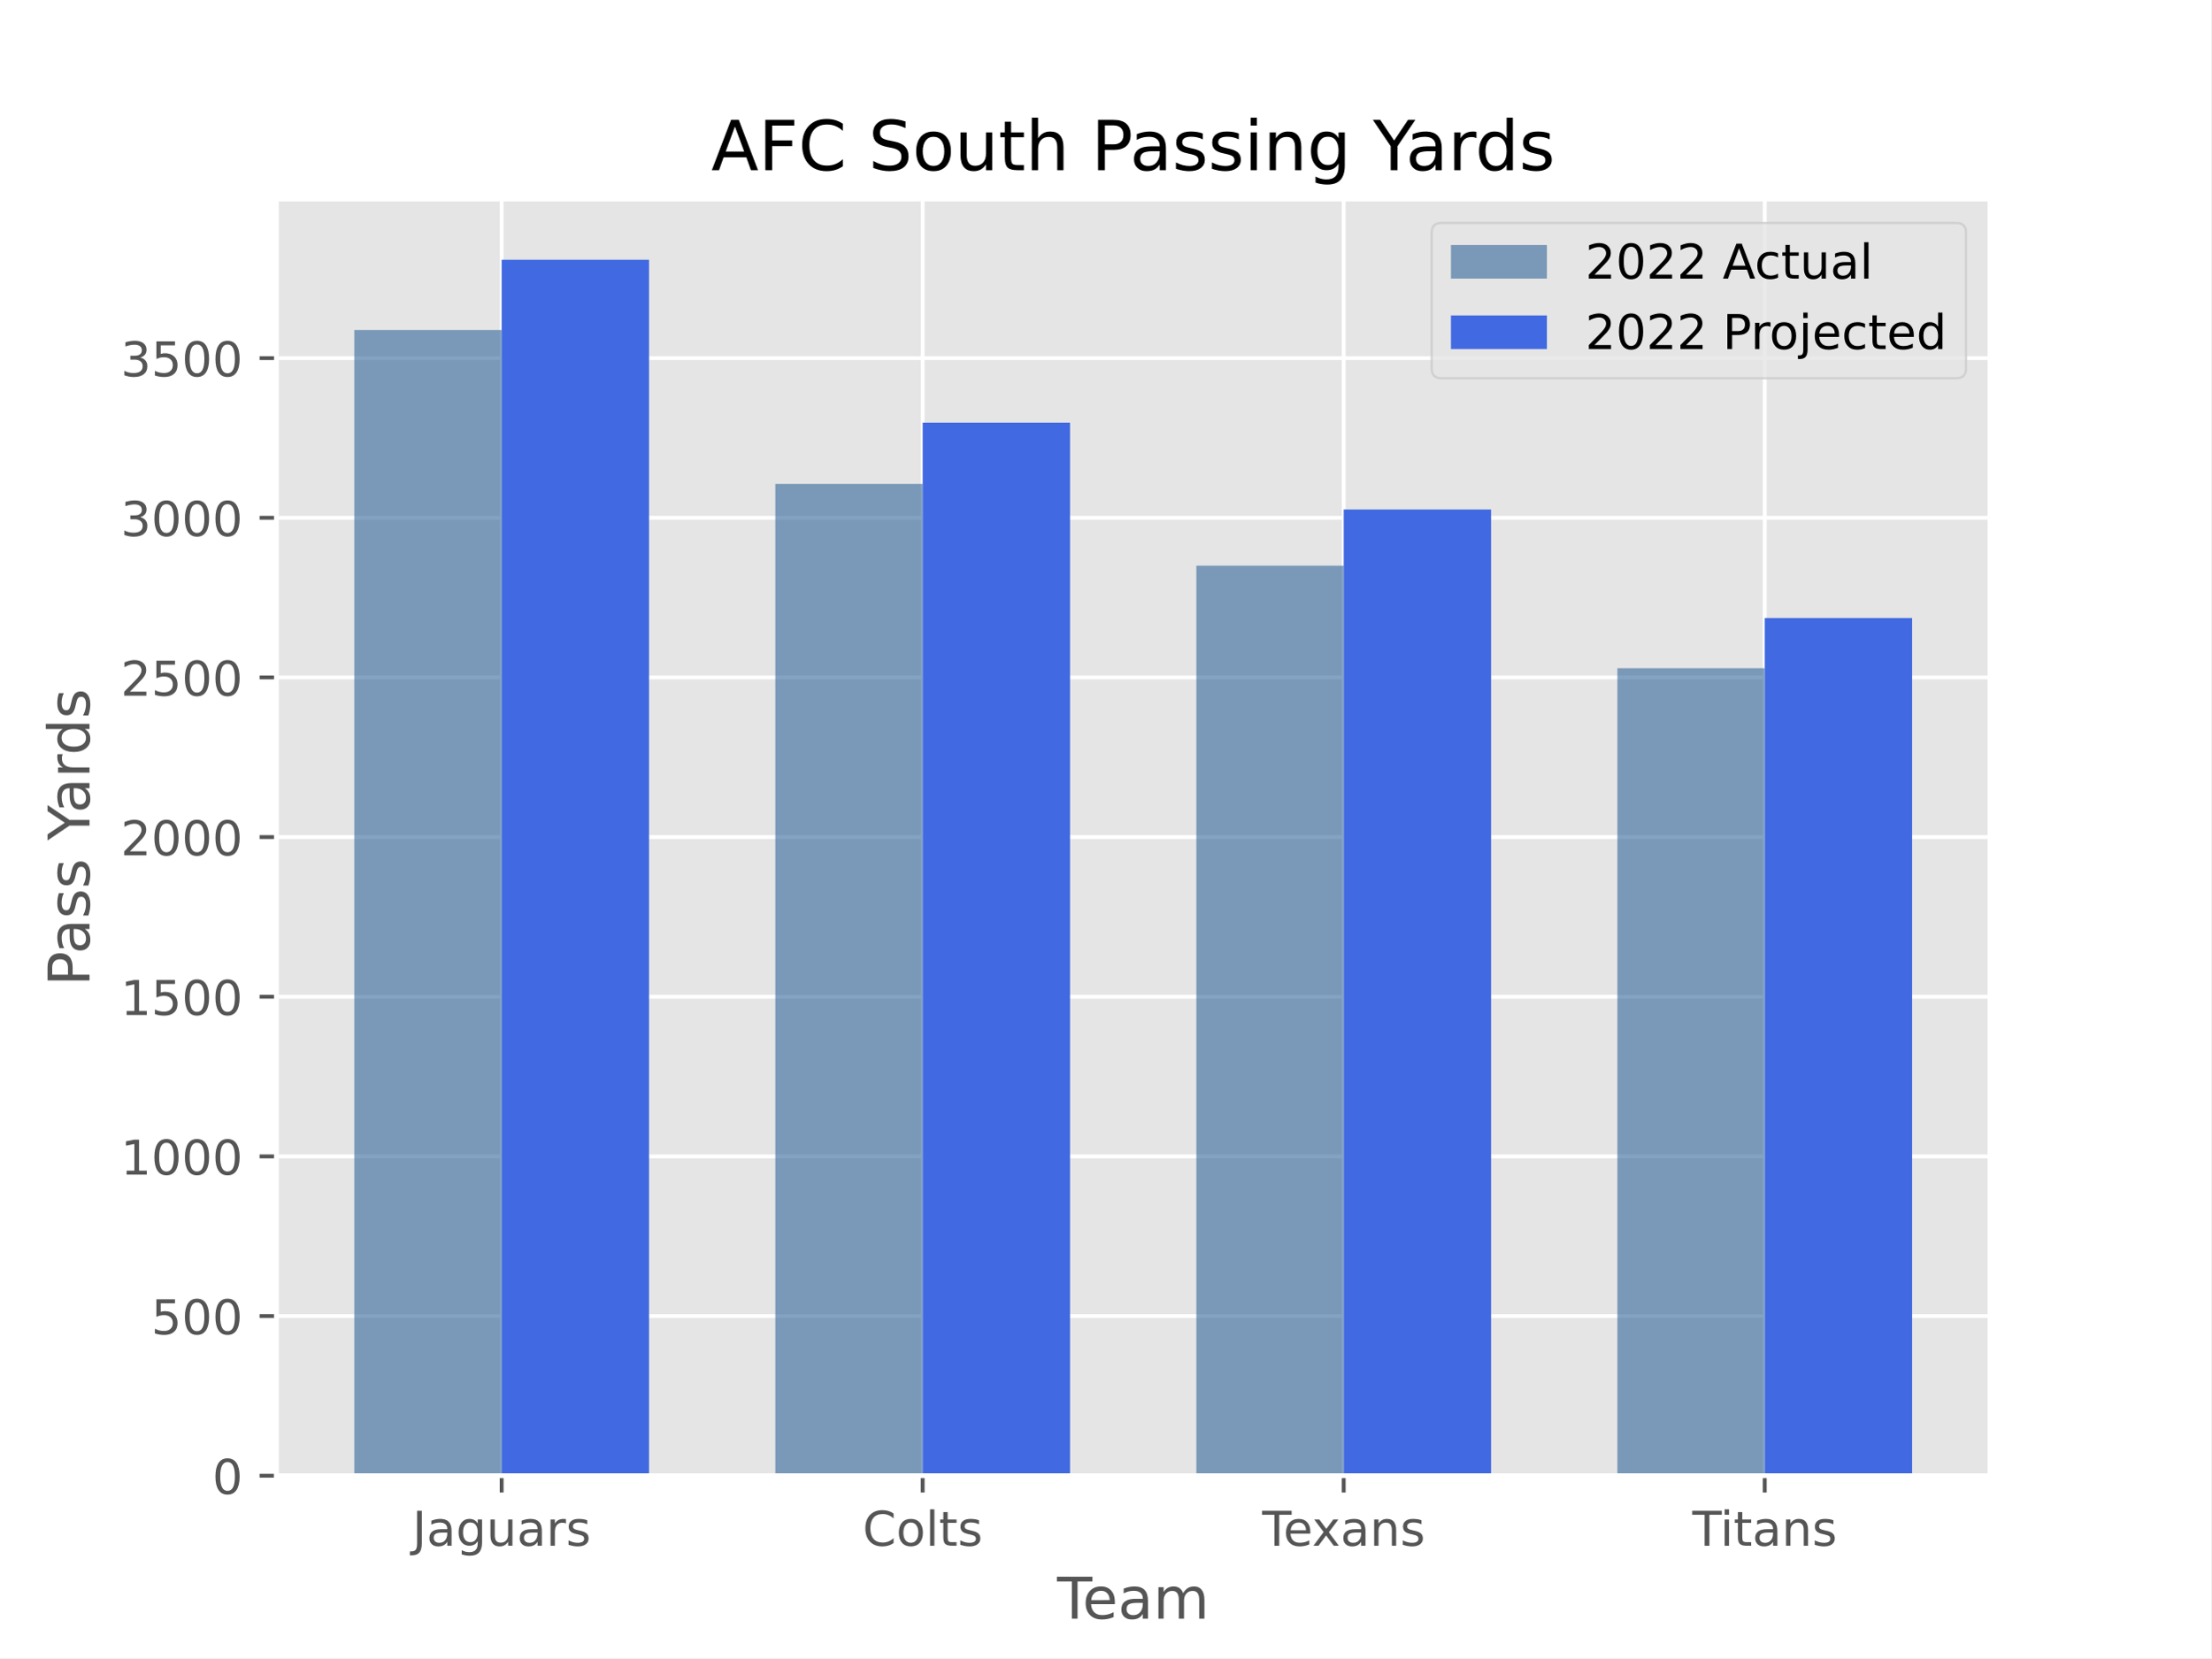
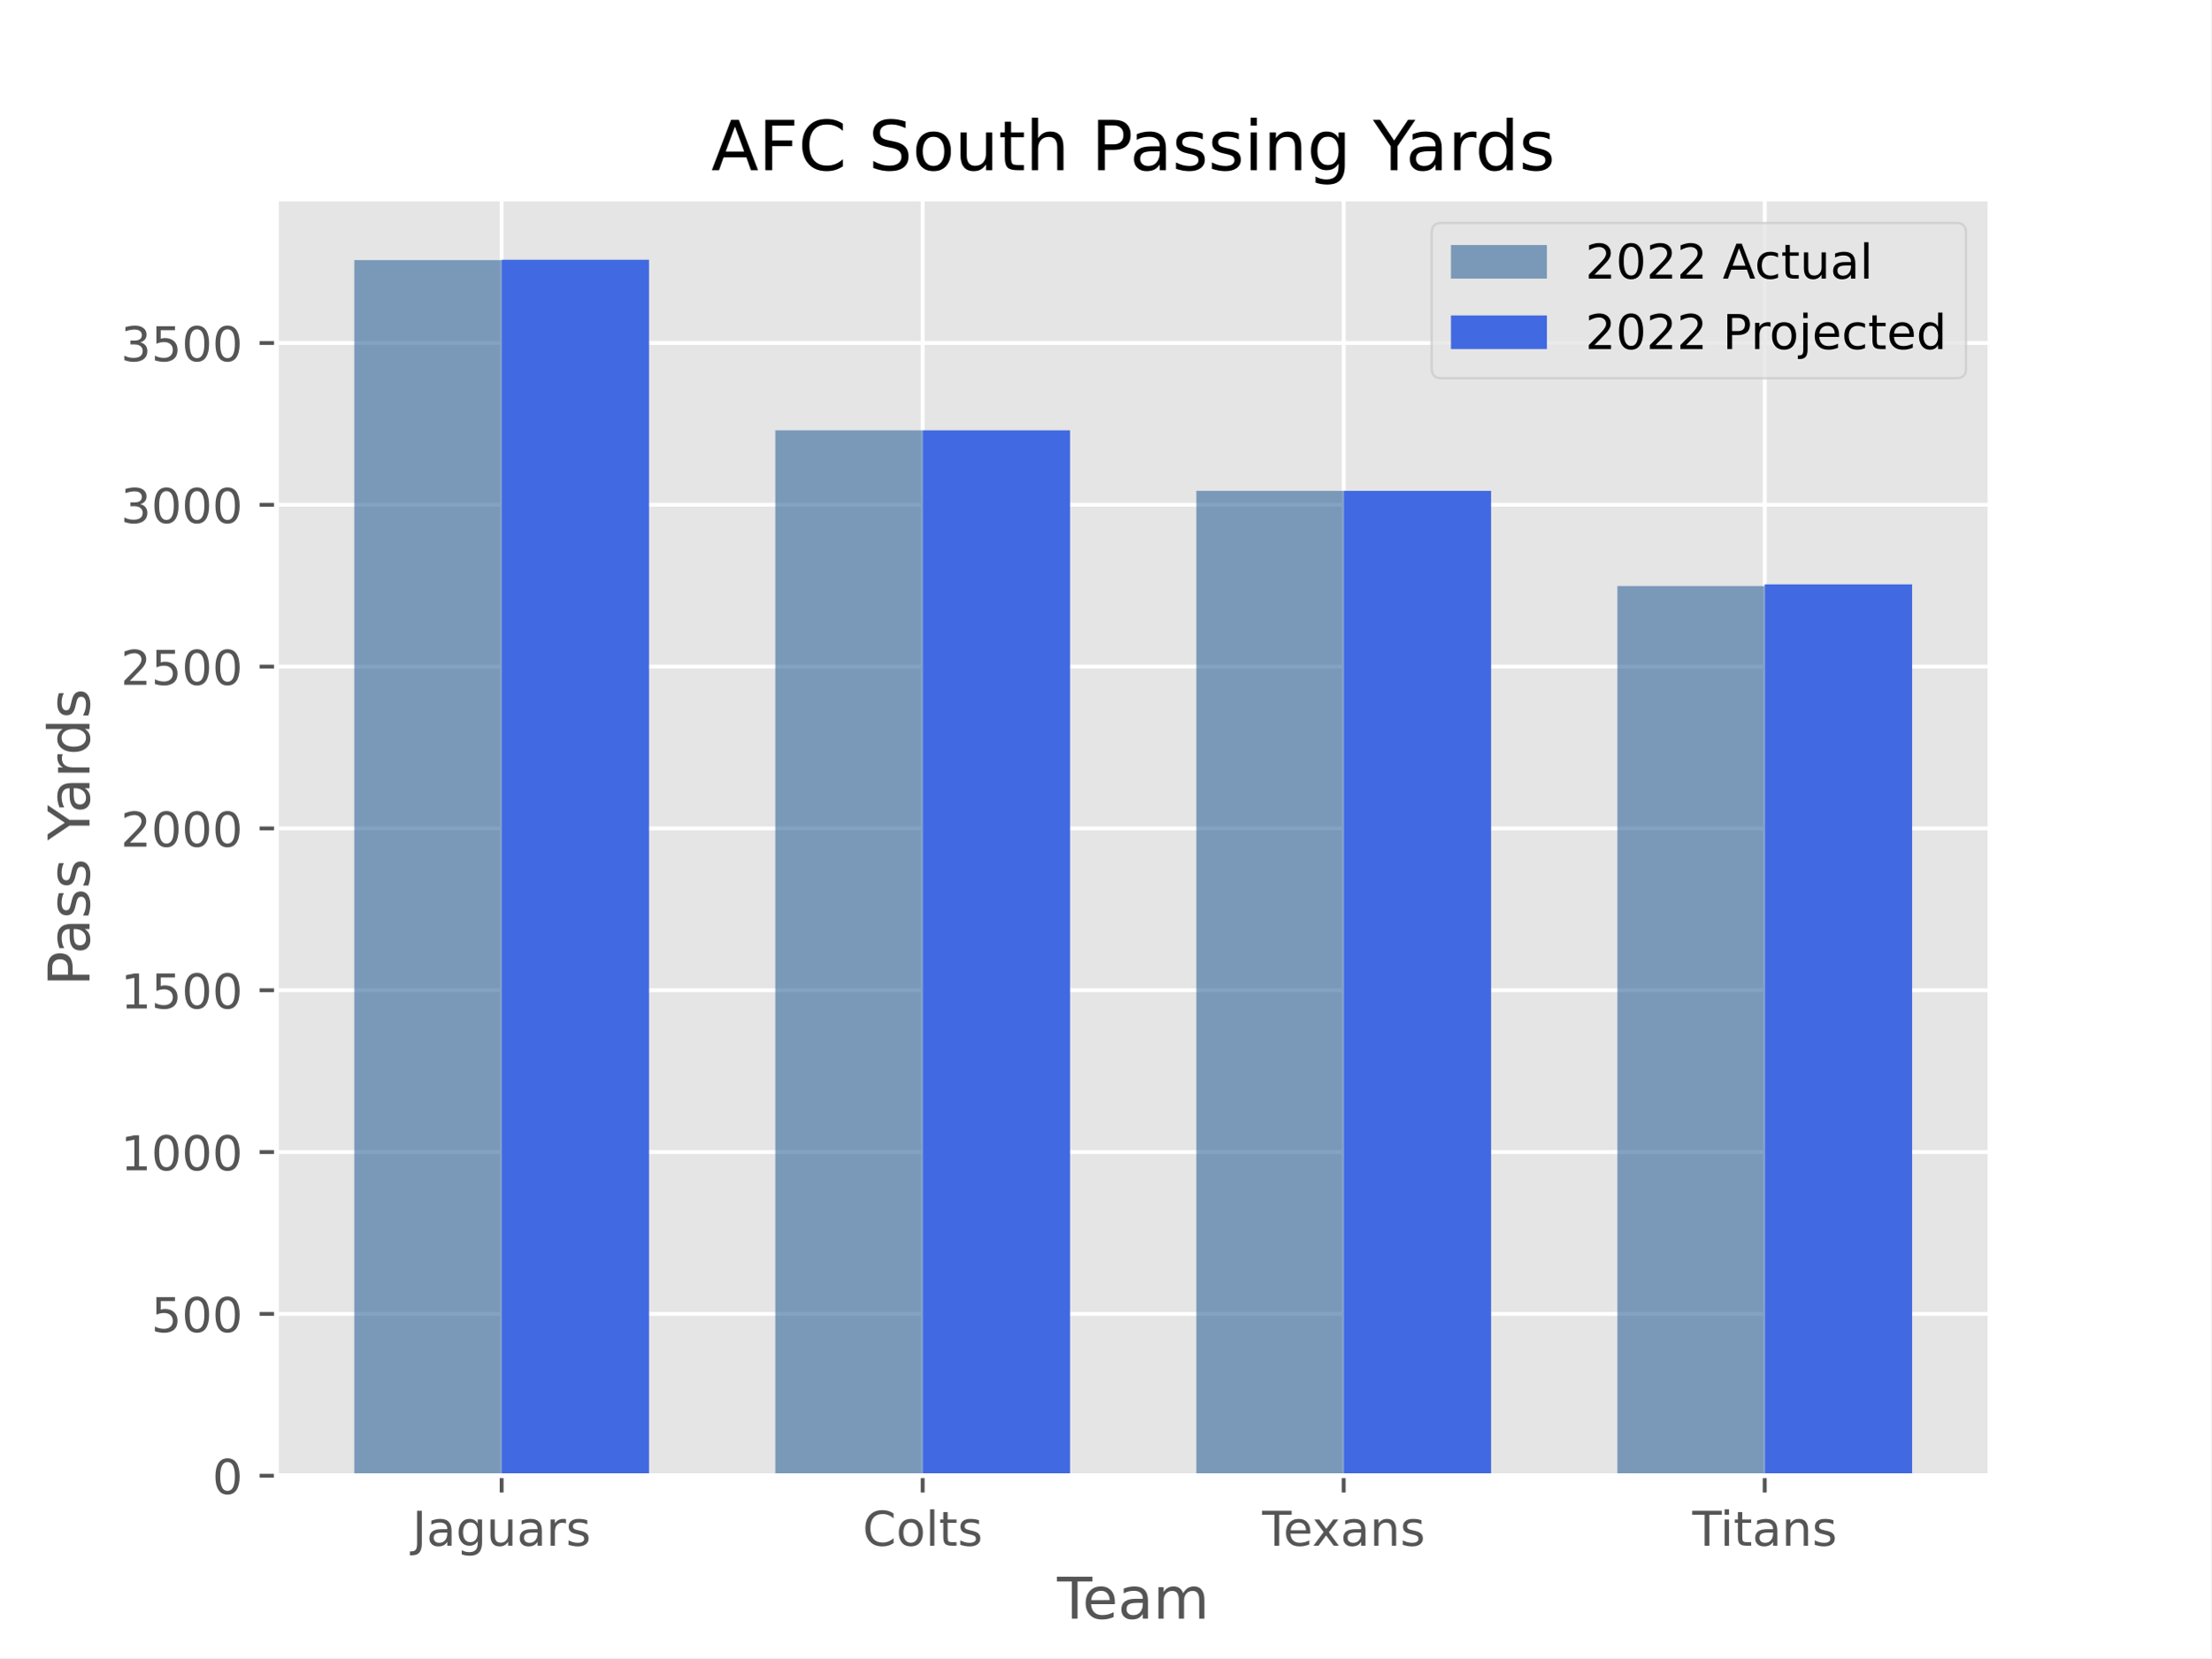
<svg xmlns="http://www.w3.org/2000/svg" xmlns:xlink="http://www.w3.org/1999/xlink" width="460.8pt" height="345.6pt" viewBox="0 0 460.8 345.6" version="1.1">
  <defs>
    <style type="text/css">*{stroke-linejoin: round; stroke-linecap: butt}</style>
  </defs>
  <g id="figure_1">
    <g id="patch_1">
      <path d="M 0 345.6  L 460.8 345.6  L 460.8 0  L 0 0  z " style="fill: #ffffff" />
    </g>
    <g id="axes_1">
      <g id="patch_2">
        <path d="M 57.6 307.584  L 414.72 307.584  L 414.72 41.472  L 57.6 41.472  z " style="fill: #e5e5e5" />
      </g>
      <g id="matplotlib.axis_1">
        <g id="xtick_1">
          <g id="line2d_1">
-             <path d="M 104.543 307.584  L 104.543 41.472  " clip-path="url(#p3eb08a6a4e)" style="fill: none; stroke: #ffffff; stroke-width: 0.8; stroke-linecap: square" />
+             <path d="M 104.543 307.584  L 104.543 41.472  " clip-path="url(#pab692981f9)" style="fill: none; stroke: #ffffff; stroke-width: 0.8; stroke-linecap: square" />
          </g>
          <g id="line2d_2">
            <defs>
-               <path id="m486f45a6fd" d="M 0 0  L 0 3.5  " style="stroke: #555555; stroke-width: 0.8" />
-             </defs>
-             <g>
-               <use xlink:href="#m486f45a6fd" x="104.543" y="307.584" style="fill: #555555; stroke: #555555; stroke-width: 0.8" />
+               <path id="m92788cf75a" d="M 0 0  L 0 3.5  " style="stroke: #555555; stroke-width: 0.8" />
+             </defs>
+             <g>
+               <use xlink:href="#m92788cf75a" x="104.543" y="307.584" style="fill: #555555; stroke: #555555; stroke-width: 0.8" />
            </g>
          </g>
          <g id="text_1">
            <g style="fill: #555555" transform="translate(85.93704 322.1824) scale(0.1 -0.1)">
              <defs>
                <path id="DejaVuSans-4a" d="M 628 4666  L 1259 4666  L 1259 325  Q 1259 -519 939 -900  Q 619 -1281 -91 -1281  L -331 -1281  L -331 -750  L -134 -750  Q 284 -750 456 -515  Q 628 -281 628 325  L 628 4666  z " transform="scale(0.015625)" />
                <path id="DejaVuSans-61" d="M 2194 1759  Q 1497 1759 1228 1600  Q 959 1441 959 1056  Q 959 750 1161 570  Q 1363 391 1709 391  Q 2188 391 2477 730  Q 2766 1069 2766 1631  L 2766 1759  L 2194 1759  z M 3341 1997  L 3341 0  L 2766 0  L 2766 531  Q 2569 213 2275 61  Q 1981 -91 1556 -91  Q 1019 -91 701 211  Q 384 513 384 1019  Q 384 1609 779 1909  Q 1175 2209 1959 2209  L 2766 2209  L 2766 2266  Q 2766 2663 2505 2880  Q 2244 3097 1772 3097  Q 1472 3097 1187 3025  Q 903 2953 641 2809  L 641 3341  Q 956 3463 1253 3523  Q 1550 3584 1831 3584  Q 2591 3584 2966 3190  Q 3341 2797 3341 1997  z " transform="scale(0.015625)" />
                <path id="DejaVuSans-67" d="M 2906 1791  Q 2906 2416 2648 2759  Q 2391 3103 1925 3103  Q 1463 3103 1205 2759  Q 947 2416 947 1791  Q 947 1169 1205 825  Q 1463 481 1925 481  Q 2391 481 2648 825  Q 2906 1169 2906 1791  z M 3481 434  Q 3481 -459 3084 -895  Q 2688 -1331 1869 -1331  Q 1566 -1331 1297 -1286  Q 1028 -1241 775 -1147  L 775 -588  Q 1028 -725 1275 -790  Q 1522 -856 1778 -856  Q 2344 -856 2625 -561  Q 2906 -266 2906 331  L 2906 616  Q 2728 306 2450 153  Q 2172 0 1784 0  Q 1141 0 747 490  Q 353 981 353 1791  Q 353 2603 747 3093  Q 1141 3584 1784 3584  Q 2172 3584 2450 3431  Q 2728 3278 2906 2969  L 2906 3500  L 3481 3500  L 3481 434  z " transform="scale(0.015625)" />
                <path id="DejaVuSans-75" d="M 544 1381  L 544 3500  L 1119 3500  L 1119 1403  Q 1119 906 1312 657  Q 1506 409 1894 409  Q 2359 409 2629 706  Q 2900 1003 2900 1516  L 2900 3500  L 3475 3500  L 3475 0  L 2900 0  L 2900 538  Q 2691 219 2414 64  Q 2138 -91 1772 -91  Q 1169 -91 856 284  Q 544 659 544 1381  z M 1991 3584  L 1991 3584  z " transform="scale(0.015625)" />
                <path id="DejaVuSans-72" d="M 2631 2963  Q 2534 3019 2420 3045  Q 2306 3072 2169 3072  Q 1681 3072 1420 2755  Q 1159 2438 1159 1844  L 1159 0  L 581 0  L 581 3500  L 1159 3500  L 1159 2956  Q 1341 3275 1631 3429  Q 1922 3584 2338 3584  Q 2397 3584 2469 3576  Q 2541 3569 2628 3553  L 2631 2963  z " transform="scale(0.015625)" />
                <path id="DejaVuSans-73" d="M 2834 3397  L 2834 2853  Q 2591 2978 2328 3040  Q 2066 3103 1784 3103  Q 1356 3103 1142 2972  Q 928 2841 928 2578  Q 928 2378 1081 2264  Q 1234 2150 1697 2047  L 1894 2003  Q 2506 1872 2764 1633  Q 3022 1394 3022 966  Q 3022 478 2636 193  Q 2250 -91 1575 -91  Q 1294 -91 989 -36  Q 684 19 347 128  L 347 722  Q 666 556 975 473  Q 1284 391 1588 391  Q 1994 391 2212 530  Q 2431 669 2431 922  Q 2431 1156 2273 1281  Q 2116 1406 1581 1522  L 1381 1569  Q 847 1681 609 1914  Q 372 2147 372 2553  Q 372 3047 722 3315  Q 1072 3584 1716 3584  Q 2034 3584 2315 3537  Q 2597 3491 2834 3397  z " transform="scale(0.015625)" />
              </defs>
              <use xlink:href="#DejaVuSans-4a" />
              <use xlink:href="#DejaVuSans-61" x="29.492" />
              <use xlink:href="#DejaVuSans-67" x="90.771" />
              <use xlink:href="#DejaVuSans-75" x="154.248" />
              <use xlink:href="#DejaVuSans-61" x="217.627" />
              <use xlink:href="#DejaVuSans-72" x="278.906" />
              <use xlink:href="#DejaVuSans-73" x="320.02" />
            </g>
          </g>
        </g>
        <g id="xtick_2">
          <g id="line2d_3">
-             <path d="M 192.288 307.584  L 192.288 41.472  " clip-path="url(#p3eb08a6a4e)" style="fill: none; stroke: #ffffff; stroke-width: 0.8; stroke-linecap: square" />
+             <path d="M 192.288 307.584  L 192.288 41.472  " clip-path="url(#pab692981f9)" style="fill: none; stroke: #ffffff; stroke-width: 0.8; stroke-linecap: square" />
          </g>
          <g id="line2d_4">
            <g>
-               <use xlink:href="#m486f45a6fd" x="192.288" y="307.584" style="fill: #555555; stroke: #555555; stroke-width: 0.8" />
+               <use xlink:href="#m92788cf75a" x="192.288" y="307.584" style="fill: #555555; stroke: #555555; stroke-width: 0.8" />
            </g>
          </g>
          <g id="text_2">
            <g style="fill: #555555" transform="translate(179.7831 322.1824) scale(0.1 -0.1)">
              <defs>
                <path id="DejaVuSans-43" d="M 4122 4306  L 4122 3641  Q 3803 3938 3442 4084  Q 3081 4231 2675 4231  Q 1875 4231 1450 3742  Q 1025 3253 1025 2328  Q 1025 1406 1450 917  Q 1875 428 2675 428  Q 3081 428 3442 575  Q 3803 722 4122 1019  L 4122 359  Q 3791 134 3420 21  Q 3050 -91 2638 -91  Q 1578 -91 968 557  Q 359 1206 359 2328  Q 359 3453 968 4101  Q 1578 4750 2638 4750  Q 3056 4750 3426 4639  Q 3797 4528 4122 4306  z " transform="scale(0.015625)" />
                <path id="DejaVuSans-6f" d="M 1959 3097  Q 1497 3097 1228 2736  Q 959 2375 959 1747  Q 959 1119 1226 758  Q 1494 397 1959 397  Q 2419 397 2687 759  Q 2956 1122 2956 1747  Q 2956 2369 2687 2733  Q 2419 3097 1959 3097  z M 1959 3584  Q 2709 3584 3137 3096  Q 3566 2609 3566 1747  Q 3566 888 3137 398  Q 2709 -91 1959 -91  Q 1206 -91 779 398  Q 353 888 353 1747  Q 353 2609 779 3096  Q 1206 3584 1959 3584  z " transform="scale(0.015625)" />
                <path id="DejaVuSans-6c" d="M 603 4863  L 1178 4863  L 1178 0  L 603 0  L 603 4863  z " transform="scale(0.015625)" />
                <path id="DejaVuSans-74" d="M 1172 4494  L 1172 3500  L 2356 3500  L 2356 3053  L 1172 3053  L 1172 1153  Q 1172 725 1289 603  Q 1406 481 1766 481  L 2356 481  L 2356 0  L 1766 0  Q 1100 0 847 248  Q 594 497 594 1153  L 594 3053  L 172 3053  L 172 3500  L 594 3500  L 594 4494  L 1172 4494  z " transform="scale(0.015625)" />
              </defs>
              <use xlink:href="#DejaVuSans-43" />
              <use xlink:href="#DejaVuSans-6f" x="69.824" />
              <use xlink:href="#DejaVuSans-6c" x="131.006" />
              <use xlink:href="#DejaVuSans-74" x="158.789" />
              <use xlink:href="#DejaVuSans-73" x="197.998" />
            </g>
          </g>
        </g>
        <g id="xtick_3">
          <g id="line2d_5">
-             <path d="M 280.032 307.584  L 280.032 41.472  " clip-path="url(#p3eb08a6a4e)" style="fill: none; stroke: #ffffff; stroke-width: 0.8; stroke-linecap: square" />
+             <path d="M 280.032 307.584  L 280.032 41.472  " clip-path="url(#pab692981f9)" style="fill: none; stroke: #ffffff; stroke-width: 0.8; stroke-linecap: square" />
          </g>
          <g id="line2d_6">
            <g>
-               <use xlink:href="#m486f45a6fd" x="280.032" y="307.584" style="fill: #555555; stroke: #555555; stroke-width: 0.8" />
+               <use xlink:href="#m92788cf75a" x="280.032" y="307.584" style="fill: #555555; stroke: #555555; stroke-width: 0.8" />
            </g>
          </g>
          <g id="text_3">
            <g style="fill: #555555" transform="translate(263.0424 322.1824) scale(0.1 -0.1)">
              <defs>
                <path id="DejaVuSans-54" d="M -19 4666  L 3928 4666  L 3928 4134  L 2272 4134  L 2272 0  L 1638 0  L 1638 4134  L -19 4134  L -19 4666  z " transform="scale(0.015625)" />
                <path id="DejaVuSans-65" d="M 3597 1894  L 3597 1613  L 953 1613  Q 991 1019 1311 708  Q 1631 397 2203 397  Q 2534 397 2845 478  Q 3156 559 3463 722  L 3463 178  Q 3153 47 2828 -22  Q 2503 -91 2169 -91  Q 1331 -91 842 396  Q 353 884 353 1716  Q 353 2575 817 3079  Q 1281 3584 2069 3584  Q 2775 3584 3186 3129  Q 3597 2675 3597 1894  z M 3022 2063  Q 3016 2534 2758 2815  Q 2500 3097 2075 3097  Q 1594 3097 1305 2825  Q 1016 2553 972 2059  L 3022 2063  z " transform="scale(0.015625)" />
                <path id="DejaVuSans-78" d="M 3513 3500  L 2247 1797  L 3578 0  L 2900 0  L 1881 1375  L 863 0  L 184 0  L 1544 1831  L 300 3500  L 978 3500  L 1906 2253  L 2834 3500  L 3513 3500  z " transform="scale(0.015625)" />
                <path id="DejaVuSans-6e" d="M 3513 2113  L 3513 0  L 2938 0  L 2938 2094  Q 2938 2591 2744 2837  Q 2550 3084 2163 3084  Q 1697 3084 1428 2787  Q 1159 2491 1159 1978  L 1159 0  L 581 0  L 581 3500  L 1159 3500  L 1159 2956  Q 1366 3272 1645 3428  Q 1925 3584 2291 3584  Q 2894 3584 3203 3211  Q 3513 2838 3513 2113  z " transform="scale(0.015625)" />
              </defs>
              <use xlink:href="#DejaVuSans-54" />
              <use xlink:href="#DejaVuSans-65" x="44.084" />
              <use xlink:href="#DejaVuSans-78" x="103.857" />
              <use xlink:href="#DejaVuSans-61" x="163.037" />
              <use xlink:href="#DejaVuSans-6e" x="224.316" />
              <use xlink:href="#DejaVuSans-73" x="287.695" />
            </g>
          </g>
        </g>
        <g id="xtick_4">
          <g id="line2d_7">
-             <path d="M 367.777 307.584  L 367.777 41.472  " clip-path="url(#p3eb08a6a4e)" style="fill: none; stroke: #ffffff; stroke-width: 0.8; stroke-linecap: square" />
+             <path d="M 367.777 307.584  L 367.777 41.472  " clip-path="url(#pab692981f9)" style="fill: none; stroke: #ffffff; stroke-width: 0.8; stroke-linecap: square" />
          </g>
          <g id="line2d_8">
            <g>
-               <use xlink:href="#m486f45a6fd" x="367.777" y="307.584" style="fill: #555555; stroke: #555555; stroke-width: 0.8" />
+               <use xlink:href="#m92788cf75a" x="367.777" y="307.584" style="fill: #555555; stroke: #555555; stroke-width: 0.8" />
            </g>
          </g>
          <g id="text_4">
            <g style="fill: #555555" transform="translate(352.6923 322.1824) scale(0.1 -0.1)">
              <defs>
                <path id="DejaVuSans-69" d="M 603 3500  L 1178 3500  L 1178 0  L 603 0  L 603 3500  z M 603 4863  L 1178 4863  L 1178 4134  L 603 4134  L 603 4863  z " transform="scale(0.015625)" />
              </defs>
              <use xlink:href="#DejaVuSans-54" />
              <use xlink:href="#DejaVuSans-69" x="57.959" />
              <use xlink:href="#DejaVuSans-74" x="85.742" />
              <use xlink:href="#DejaVuSans-61" x="124.951" />
              <use xlink:href="#DejaVuSans-6e" x="186.23" />
              <use xlink:href="#DejaVuSans-73" x="249.609" />
            </g>
          </g>
        </g>
        <g id="text_5">
          <g style="fill: #555555" transform="translate(220.3022 337.3802) scale(0.12 -0.12)">
            <defs>
              <path id="DejaVuSans-6d" d="M 3328 2828  Q 3544 3216 3844 3400  Q 4144 3584 4550 3584  Q 5097 3584 5394 3201  Q 5691 2819 5691 2113  L 5691 0  L 5113 0  L 5113 2094  Q 5113 2597 4934 2840  Q 4756 3084 4391 3084  Q 3944 3084 3684 2787  Q 3425 2491 3425 1978  L 3425 0  L 2847 0  L 2847 2094  Q 2847 2600 2669 2842  Q 2491 3084 2119 3084  Q 1678 3084 1418 2786  Q 1159 2488 1159 1978  L 1159 0  L 581 0  L 581 3500  L 1159 3500  L 1159 2956  Q 1356 3278 1631 3431  Q 1906 3584 2284 3584  Q 2666 3584 2933 3390  Q 3200 3197 3328 2828  z " transform="scale(0.015625)" />
            </defs>
            <use xlink:href="#DejaVuSans-54" />
            <use xlink:href="#DejaVuSans-65" x="44.084" />
            <use xlink:href="#DejaVuSans-61" x="105.607" />
            <use xlink:href="#DejaVuSans-6d" x="166.887" />
          </g>
        </g>
      </g>
      <g id="matplotlib.axis_2">
        <g id="ytick_1">
          <g id="line2d_9">
-             <path d="M 57.6 307.584  L 414.72 307.584  " clip-path="url(#p3eb08a6a4e)" style="fill: none; stroke: #ffffff; stroke-width: 0.8; stroke-linecap: square" />
+             <path d="M 57.6 307.584  L 414.72 307.584  " clip-path="url(#pab692981f9)" style="fill: none; stroke: #ffffff; stroke-width: 0.8; stroke-linecap: square" />
          </g>
          <g id="line2d_10">
            <defs>
-               <path id="m95c7c22faa" d="M 0 0  L -3.5 0  " style="stroke: #555555; stroke-width: 0.8" />
-             </defs>
-             <g>
-               <use xlink:href="#m95c7c22faa" x="57.6" y="307.584" style="fill: #555555; stroke: #555555; stroke-width: 0.8" />
+               <path id="mdcc48d8253" d="M 0 0  L -3.5 0  " style="stroke: #555555; stroke-width: 0.8" />
+             </defs>
+             <g>
+               <use xlink:href="#mdcc48d8253" x="57.6" y="307.584" style="fill: #555555; stroke: #555555; stroke-width: 0.8" />
            </g>
          </g>
          <g id="text_6">
            <g style="fill: #555555" transform="translate(44.2375 311.3832) scale(0.1 -0.1)">
              <defs>
                <path id="DejaVuSans-30" d="M 2034 4250  Q 1547 4250 1301 3770  Q 1056 3291 1056 2328  Q 1056 1369 1301 889  Q 1547 409 2034 409  Q 2525 409 2770 889  Q 3016 1369 3016 2328  Q 3016 3291 2770 3770  Q 2525 4250 2034 4250  z M 2034 4750  Q 2819 4750 3233 4129  Q 3647 3509 3647 2328  Q 3647 1150 3233 529  Q 2819 -91 2034 -91  Q 1250 -91 836 529  Q 422 1150 422 2328  Q 422 3509 836 4129  Q 1250 4750 2034 4750  z " transform="scale(0.015625)" />
              </defs>
              <use xlink:href="#DejaVuSans-30" />
            </g>
          </g>
        </g>
        <g id="ytick_2">
          <g id="line2d_11">
-             <path d="M 57.6 274.307  L 414.72 274.307  " clip-path="url(#p3eb08a6a4e)" style="fill: none; stroke: #ffffff; stroke-width: 0.8; stroke-linecap: square" />
+             <path d="M 57.6 273.855  L 414.72 273.855  " clip-path="url(#pab692981f9)" style="fill: none; stroke: #ffffff; stroke-width: 0.8; stroke-linecap: square" />
          </g>
          <g id="line2d_12">
            <g>
-               <use xlink:href="#m95c7c22faa" x="57.6" y="274.307" style="fill: #555555; stroke: #555555; stroke-width: 0.8" />
+               <use xlink:href="#mdcc48d8253" x="57.6" y="273.855" style="fill: #555555; stroke: #555555; stroke-width: 0.8" />
            </g>
          </g>
          <g id="text_7">
-             <g style="fill: #555555" transform="translate(31.5125 278.1059) scale(0.1 -0.1)">
+             <g style="fill: #555555" transform="translate(31.5125 277.6542) scale(0.1 -0.1)">
              <defs>
                <path id="DejaVuSans-35" d="M 691 4666  L 3169 4666  L 3169 4134  L 1269 4134  L 1269 2991  Q 1406 3038 1543 3061  Q 1681 3084 1819 3084  Q 2600 3084 3056 2656  Q 3513 2228 3513 1497  Q 3513 744 3044 326  Q 2575 -91 1722 -91  Q 1428 -91 1123 -41  Q 819 9 494 109  L 494 744  Q 775 591 1075 516  Q 1375 441 1709 441  Q 2250 441 2565 725  Q 2881 1009 2881 1497  Q 2881 1984 2565 2268  Q 2250 2553 1709 2553  Q 1456 2553 1204 2497  Q 953 2441 691 2322  L 691 4666  z " transform="scale(0.015625)" />
              </defs>
              <use xlink:href="#DejaVuSans-35" />
              <use xlink:href="#DejaVuSans-30" x="63.623" />
              <use xlink:href="#DejaVuSans-30" x="127.246" />
            </g>
          </g>
        </g>
        <g id="ytick_3">
          <g id="line2d_13">
-             <path d="M 57.6 241.029  L 414.72 241.029  " clip-path="url(#p3eb08a6a4e)" style="fill: none; stroke: #ffffff; stroke-width: 0.8; stroke-linecap: square" />
+             <path d="M 57.6 240.126  L 414.72 240.126  " clip-path="url(#pab692981f9)" style="fill: none; stroke: #ffffff; stroke-width: 0.8; stroke-linecap: square" />
          </g>
          <g id="line2d_14">
            <g>
-               <use xlink:href="#m95c7c22faa" x="57.6" y="241.029" style="fill: #555555; stroke: #555555; stroke-width: 0.8" />
+               <use xlink:href="#mdcc48d8253" x="57.6" y="240.126" style="fill: #555555; stroke: #555555; stroke-width: 0.8" />
            </g>
          </g>
          <g id="text_8">
-             <g style="fill: #555555" transform="translate(25.15 244.8286) scale(0.1 -0.1)">
+             <g style="fill: #555555" transform="translate(25.15 243.9251) scale(0.1 -0.1)">
              <defs>
                <path id="DejaVuSans-31" d="M 794 531  L 1825 531  L 1825 4091  L 703 3866  L 703 4441  L 1819 4666  L 2450 4666  L 2450 531  L 3481 531  L 3481 0  L 794 0  L 794 531  z " transform="scale(0.015625)" />
              </defs>
              <use xlink:href="#DejaVuSans-31" />
              <use xlink:href="#DejaVuSans-30" x="63.623" />
              <use xlink:href="#DejaVuSans-30" x="127.246" />
              <use xlink:href="#DejaVuSans-30" x="190.869" />
            </g>
          </g>
        </g>
        <g id="ytick_4">
          <g id="line2d_15">
-             <path d="M 57.6 207.752  L 414.72 207.752  " clip-path="url(#p3eb08a6a4e)" style="fill: none; stroke: #ffffff; stroke-width: 0.8; stroke-linecap: square" />
+             <path d="M 57.6 206.397  L 414.72 206.397  " clip-path="url(#pab692981f9)" style="fill: none; stroke: #ffffff; stroke-width: 0.8; stroke-linecap: square" />
          </g>
          <g id="line2d_16">
            <g>
-               <use xlink:href="#m95c7c22faa" x="57.6" y="207.752" style="fill: #555555; stroke: #555555; stroke-width: 0.8" />
+               <use xlink:href="#mdcc48d8253" x="57.6" y="206.397" style="fill: #555555; stroke: #555555; stroke-width: 0.8" />
            </g>
          </g>
          <g id="text_9">
-             <g style="fill: #555555" transform="translate(25.15 211.5513) scale(0.1 -0.1)">
+             <g style="fill: #555555" transform="translate(25.15 210.1961) scale(0.1 -0.1)">
              <use xlink:href="#DejaVuSans-31" />
              <use xlink:href="#DejaVuSans-35" x="63.623" />
              <use xlink:href="#DejaVuSans-30" x="127.246" />
              <use xlink:href="#DejaVuSans-30" x="190.869" />
            </g>
          </g>
        </g>
        <g id="ytick_5">
          <g id="line2d_17">
-             <path d="M 57.6 174.475  L 414.72 174.475  " clip-path="url(#p3eb08a6a4e)" style="fill: none; stroke: #ffffff; stroke-width: 0.8; stroke-linecap: square" />
+             <path d="M 57.6 172.668  L 414.72 172.668  " clip-path="url(#pab692981f9)" style="fill: none; stroke: #ffffff; stroke-width: 0.8; stroke-linecap: square" />
          </g>
          <g id="line2d_18">
            <g>
-               <use xlink:href="#m95c7c22faa" x="57.6" y="174.475" style="fill: #555555; stroke: #555555; stroke-width: 0.8" />
+               <use xlink:href="#mdcc48d8253" x="57.6" y="172.668" style="fill: #555555; stroke: #555555; stroke-width: 0.8" />
            </g>
          </g>
          <g id="text_10">
-             <g style="fill: #555555" transform="translate(25.15 178.274) scale(0.1 -0.1)">
+             <g style="fill: #555555" transform="translate(25.15 176.4671) scale(0.1 -0.1)">
              <defs>
                <path id="DejaVuSans-32" d="M 1228 531  L 3431 531  L 3431 0  L 469 0  L 469 531  Q 828 903 1448 1529  Q 2069 2156 2228 2338  Q 2531 2678 2651 2914  Q 2772 3150 2772 3378  Q 2772 3750 2511 3984  Q 2250 4219 1831 4219  Q 1534 4219 1204 4116  Q 875 4013 500 3803  L 500 4441  Q 881 4594 1212 4672  Q 1544 4750 1819 4750  Q 2544 4750 2975 4387  Q 3406 4025 3406 3419  Q 3406 3131 3298 2873  Q 3191 2616 2906 2266  Q 2828 2175 2409 1742  Q 1991 1309 1228 531  z " transform="scale(0.015625)" />
              </defs>
              <use xlink:href="#DejaVuSans-32" />
              <use xlink:href="#DejaVuSans-30" x="63.623" />
              <use xlink:href="#DejaVuSans-30" x="127.246" />
              <use xlink:href="#DejaVuSans-30" x="190.869" />
            </g>
          </g>
        </g>
        <g id="ytick_6">
          <g id="line2d_19">
-             <path d="M 57.6 141.197  L 414.72 141.197  " clip-path="url(#p3eb08a6a4e)" style="fill: none; stroke: #ffffff; stroke-width: 0.8; stroke-linecap: square" />
+             <path d="M 57.6 138.939  L 414.72 138.939  " clip-path="url(#pab692981f9)" style="fill: none; stroke: #ffffff; stroke-width: 0.8; stroke-linecap: square" />
          </g>
          <g id="line2d_20">
            <g>
-               <use xlink:href="#m95c7c22faa" x="57.6" y="141.197" style="fill: #555555; stroke: #555555; stroke-width: 0.8" />
+               <use xlink:href="#mdcc48d8253" x="57.6" y="138.939" style="fill: #555555; stroke: #555555; stroke-width: 0.8" />
            </g>
          </g>
          <g id="text_11">
-             <g style="fill: #555555" transform="translate(25.15 144.9967) scale(0.1 -0.1)">
+             <g style="fill: #555555" transform="translate(25.15 142.738) scale(0.1 -0.1)">
              <use xlink:href="#DejaVuSans-32" />
              <use xlink:href="#DejaVuSans-35" x="63.623" />
              <use xlink:href="#DejaVuSans-30" x="127.246" />
              <use xlink:href="#DejaVuSans-30" x="190.869" />
            </g>
          </g>
        </g>
        <g id="ytick_7">
          <g id="line2d_21">
-             <path d="M 57.6 107.92  L 414.72 107.92  " clip-path="url(#p3eb08a6a4e)" style="fill: none; stroke: #ffffff; stroke-width: 0.8; stroke-linecap: square" />
+             <path d="M 57.6 105.21  L 414.72 105.21  " clip-path="url(#pab692981f9)" style="fill: none; stroke: #ffffff; stroke-width: 0.8; stroke-linecap: square" />
          </g>
          <g id="line2d_22">
            <g>
-               <use xlink:href="#m95c7c22faa" x="57.6" y="107.92" style="fill: #555555; stroke: #555555; stroke-width: 0.8" />
+               <use xlink:href="#mdcc48d8253" x="57.6" y="105.21" style="fill: #555555; stroke: #555555; stroke-width: 0.8" />
            </g>
          </g>
          <g id="text_12">
-             <g style="fill: #555555" transform="translate(25.15 111.7194) scale(0.1 -0.1)">
+             <g style="fill: #555555" transform="translate(25.15 109.009) scale(0.1 -0.1)">
              <defs>
                <path id="DejaVuSans-33" d="M 2597 2516  Q 3050 2419 3304 2112  Q 3559 1806 3559 1356  Q 3559 666 3084 287  Q 2609 -91 1734 -91  Q 1441 -91 1130 -33  Q 819 25 488 141  L 488 750  Q 750 597 1062 519  Q 1375 441 1716 441  Q 2309 441 2620 675  Q 2931 909 2931 1356  Q 2931 1769 2642 2001  Q 2353 2234 1838 2234  L 1294 2234  L 1294 2753  L 1863 2753  Q 2328 2753 2575 2939  Q 2822 3125 2822 3475  Q 2822 3834 2567 4026  Q 2313 4219 1838 4219  Q 1578 4219 1281 4162  Q 984 4106 628 3988  L 628 4550  Q 988 4650 1302 4700  Q 1616 4750 1894 4750  Q 2613 4750 3031 4423  Q 3450 4097 3450 3541  Q 3450 3153 3228 2886  Q 3006 2619 2597 2516  z " transform="scale(0.015625)" />
              </defs>
              <use xlink:href="#DejaVuSans-33" />
              <use xlink:href="#DejaVuSans-30" x="63.623" />
              <use xlink:href="#DejaVuSans-30" x="127.246" />
              <use xlink:href="#DejaVuSans-30" x="190.869" />
            </g>
          </g>
        </g>
        <g id="ytick_8">
          <g id="line2d_23">
-             <path d="M 57.6 74.643  L 414.72 74.643  " clip-path="url(#p3eb08a6a4e)" style="fill: none; stroke: #ffffff; stroke-width: 0.8; stroke-linecap: square" />
+             <path d="M 57.6 71.481  L 414.72 71.481  " clip-path="url(#pab692981f9)" style="fill: none; stroke: #ffffff; stroke-width: 0.8; stroke-linecap: square" />
          </g>
          <g id="line2d_24">
            <g>
-               <use xlink:href="#m95c7c22faa" x="57.6" y="74.643" style="fill: #555555; stroke: #555555; stroke-width: 0.8" />
+               <use xlink:href="#mdcc48d8253" x="57.6" y="71.481" style="fill: #555555; stroke: #555555; stroke-width: 0.8" />
            </g>
          </g>
          <g id="text_13">
-             <g style="fill: #555555" transform="translate(25.15 78.44204) scale(0.1 -0.1)">
+             <g style="fill: #555555" transform="translate(25.15 75.27994) scale(0.1 -0.1)">
              <use xlink:href="#DejaVuSans-33" />
              <use xlink:href="#DejaVuSans-35" x="63.623" />
              <use xlink:href="#DejaVuSans-30" x="127.246" />
              <use xlink:href="#DejaVuSans-30" x="190.869" />
            </g>
          </g>
        </g>
        <g id="text_14">
          <g style="fill: #555555" transform="translate(18.65438 205.5236) rotate(-90) scale(0.12 -0.12)">
            <defs>
              <path id="DejaVuSans-50" d="M 1259 4147  L 1259 2394  L 2053 2394  Q 2494 2394 2734 2622  Q 2975 2850 2975 3272  Q 2975 3691 2734 3919  Q 2494 4147 2053 4147  L 1259 4147  z M 628 4666  L 2053 4666  Q 2838 4666 3239 4311  Q 3641 3956 3641 3272  Q 3641 2581 3239 2228  Q 2838 1875 2053 1875  L 1259 1875  L 1259 0  L 628 0  L 628 4666  z " transform="scale(0.015625)" />
              <path id="DejaVuSans-20" transform="scale(0.015625)" />
              <path id="DejaVuSans-59" d="M -13 4666  L 666 4666  L 1959 2747  L 3244 4666  L 3922 4666  L 2272 2222  L 2272 0  L 1638 0  L 1638 2222  L -13 4666  z " transform="scale(0.015625)" />
              <path id="DejaVuSans-64" d="M 2906 2969  L 2906 4863  L 3481 4863  L 3481 0  L 2906 0  L 2906 525  Q 2725 213 2448 61  Q 2172 -91 1784 -91  Q 1150 -91 751 415  Q 353 922 353 1747  Q 353 2572 751 3078  Q 1150 3584 1784 3584  Q 2172 3584 2448 3432  Q 2725 3281 2906 2969  z M 947 1747  Q 947 1113 1208 752  Q 1469 391 1925 391  Q 2381 391 2643 752  Q 2906 1113 2906 1747  Q 2906 2381 2643 2742  Q 2381 3103 1925 3103  Q 1469 3103 1208 2742  Q 947 2381 947 1747  z " transform="scale(0.015625)" />
            </defs>
            <use xlink:href="#DejaVuSans-50" />
            <use xlink:href="#DejaVuSans-61" x="55.803" />
            <use xlink:href="#DejaVuSans-73" x="117.082" />
            <use xlink:href="#DejaVuSans-73" x="169.182" />
            <use xlink:href="#DejaVuSans-20" x="221.281" />
            <use xlink:href="#DejaVuSans-59" x="253.068" />
            <use xlink:href="#DejaVuSans-61" x="300.402" />
            <use xlink:href="#DejaVuSans-72" x="361.682" />
            <use xlink:href="#DejaVuSans-64" x="401.045" />
            <use xlink:href="#DejaVuSans-73" x="464.521" />
          </g>
        </g>
      </g>
      <g id="patch_3">
-         <path d="M 73.833 307.584  L 104.543 307.584  L 104.543 68.786  L 73.833 68.786  z " clip-path="url(#p3eb08a6a4e)" style="fill: #336699; fill-opacity: 0.6" />
+         <path d="M 73.833 307.584  L 104.543 307.584  L 104.543 54.211  L 73.833 54.211  z " clip-path="url(#pab692981f9)" style="fill: #336699; fill-opacity: 0.6" />
      </g>
      <g id="patch_4">
-         <path d="M 161.577 307.584  L 192.288 307.584  L 192.288 100.865  L 161.577 100.865  z " clip-path="url(#p3eb08a6a4e)" style="fill: #336699; fill-opacity: 0.6" />
+         <path d="M 161.577 307.584  L 192.288 307.584  L 192.288 89.694  L 161.577 89.694  z " clip-path="url(#pab692981f9)" style="fill: #336699; fill-opacity: 0.6" />
      </g>
      <g id="patch_5">
-         <path d="M 249.322 307.584  L 280.032 307.584  L 280.032 117.903  L 249.322 117.903  z " clip-path="url(#p3eb08a6a4e)" style="fill: #336699; fill-opacity: 0.6" />
+         <path d="M 249.322 307.584  L 280.032 307.584  L 280.032 102.309  L 249.322 102.309  z " clip-path="url(#pab692981f9)" style="fill: #336699; fill-opacity: 0.6" />
      </g>
      <g id="patch_6">
-         <path d="M 337.066 307.584  L 367.777 307.584  L 367.777 139.267  L 337.066 139.267  z " clip-path="url(#p3eb08a6a4e)" style="fill: #336699; fill-opacity: 0.6" />
+         <path d="M 337.066 307.584  L 367.777 307.584  L 367.777 122.142  L 337.066 122.142  z " clip-path="url(#pab692981f9)" style="fill: #336699; fill-opacity: 0.6" />
      </g>
      <g id="patch_7">
-         <path d="M 104.543 307.584  L 135.254 307.584  L 135.254 54.144  L 104.543 54.144  z " clip-path="url(#p3eb08a6a4e)" style="fill: #4169e1" />
+         <path d="M 104.543 307.584  L 135.254 307.584  L 135.254 54.144  L 104.543 54.144  z " clip-path="url(#pab692981f9)" style="fill: #4169e1" />
      </g>
      <g id="patch_8">
-         <path d="M 192.288 307.584  L 222.998 307.584  L 222.998 88.087  L 192.288 88.087  z " clip-path="url(#p3eb08a6a4e)" style="fill: #4169e1" />
+         <path d="M 192.288 307.584  L 222.998 307.584  L 222.998 89.694  L 192.288 89.694  z " clip-path="url(#pab692981f9)" style="fill: #4169e1" />
      </g>
      <g id="patch_9">
-         <path d="M 280.032 307.584  L 310.743 307.584  L 310.743 106.19  L 280.032 106.19  z " clip-path="url(#p3eb08a6a4e)" style="fill: #4169e1" />
+         <path d="M 280.032 307.584  L 310.743 307.584  L 310.743 102.309  L 280.032 102.309  z " clip-path="url(#pab692981f9)" style="fill: #4169e1" />
      </g>
      <g id="patch_10">
-         <path d="M 367.777 307.584  L 398.487 307.584  L 398.487 128.818  L 367.777 128.818  z " clip-path="url(#p3eb08a6a4e)" style="fill: #4169e1" />
+         <path d="M 367.777 307.584  L 398.487 307.584  L 398.487 121.804  L 367.777 121.804  z " clip-path="url(#pab692981f9)" style="fill: #4169e1" />
      </g>
      <g id="patch_11">
        <path d="M 57.6 307.584  L 57.6 41.472  " style="fill: none; stroke: #ffffff; stroke-linejoin: miter; stroke-linecap: square" />
      </g>
      <g id="patch_12">
        <path d="M 414.72 307.584  L 414.72 41.472  " style="fill: none; stroke: #ffffff; stroke-linejoin: miter; stroke-linecap: square" />
      </g>
      <g id="patch_13">
        <path d="M 57.6 307.584  L 414.72 307.584  " style="fill: none; stroke: #ffffff; stroke-linejoin: miter; stroke-linecap: square" />
      </g>
      <g id="patch_14">
        <path d="M 57.6 41.472  L 414.72 41.472  " style="fill: none; stroke: #ffffff; stroke-linejoin: miter; stroke-linecap: square" />
      </g>
      <g id="text_15">
        <g transform="translate(148.2356 35.472) scale(0.144 -0.144)">
          <defs>
            <path id="DejaVuSans-41" d="M 2188 4044  L 1331 1722  L 3047 1722  L 2188 4044  z M 1831 4666  L 2547 4666  L 4325 0  L 3669 0  L 3244 1197  L 1141 1197  L 716 0  L 50 0  L 1831 4666  z " transform="scale(0.015625)" />
            <path id="DejaVuSans-46" d="M 628 4666  L 3309 4666  L 3309 4134  L 1259 4134  L 1259 2759  L 3109 2759  L 3109 2228  L 1259 2228  L 1259 0  L 628 0  L 628 4666  z " transform="scale(0.015625)" />
            <path id="DejaVuSans-53" d="M 3425 4513  L 3425 3897  Q 3066 4069 2747 4153  Q 2428 4238 2131 4238  Q 1616 4238 1336 4038  Q 1056 3838 1056 3469  Q 1056 3159 1242 3001  Q 1428 2844 1947 2747  L 2328 2669  Q 3034 2534 3370 2195  Q 3706 1856 3706 1288  Q 3706 609 3251 259  Q 2797 -91 1919 -91  Q 1588 -91 1214 -16  Q 841 59 441 206  L 441 856  Q 825 641 1194 531  Q 1563 422 1919 422  Q 2459 422 2753 634  Q 3047 847 3047 1241  Q 3047 1584 2836 1778  Q 2625 1972 2144 2069  L 1759 2144  Q 1053 2284 737 2584  Q 422 2884 422 3419  Q 422 4038 858 4394  Q 1294 4750 2059 4750  Q 2388 4750 2728 4690  Q 3069 4631 3425 4513  z " transform="scale(0.015625)" />
            <path id="DejaVuSans-68" d="M 3513 2113  L 3513 0  L 2938 0  L 2938 2094  Q 2938 2591 2744 2837  Q 2550 3084 2163 3084  Q 1697 3084 1428 2787  Q 1159 2491 1159 1978  L 1159 0  L 581 0  L 581 4863  L 1159 4863  L 1159 2956  Q 1366 3272 1645 3428  Q 1925 3584 2291 3584  Q 2894 3584 3203 3211  Q 3513 2838 3513 2113  z " transform="scale(0.015625)" />
          </defs>
          <use xlink:href="#DejaVuSans-41" />
          <use xlink:href="#DejaVuSans-46" x="68.408" />
          <use xlink:href="#DejaVuSans-43" x="125.928" />
          <use xlink:href="#DejaVuSans-20" x="195.752" />
          <use xlink:href="#DejaVuSans-53" x="227.539" />
          <use xlink:href="#DejaVuSans-6f" x="291.016" />
          <use xlink:href="#DejaVuSans-75" x="352.197" />
          <use xlink:href="#DejaVuSans-74" x="415.576" />
          <use xlink:href="#DejaVuSans-68" x="454.785" />
          <use xlink:href="#DejaVuSans-20" x="518.164" />
          <use xlink:href="#DejaVuSans-50" x="549.951" />
          <use xlink:href="#DejaVuSans-61" x="605.754" />
          <use xlink:href="#DejaVuSans-73" x="667.033" />
          <use xlink:href="#DejaVuSans-73" x="719.133" />
          <use xlink:href="#DejaVuSans-69" x="771.232" />
          <use xlink:href="#DejaVuSans-6e" x="799.016" />
          <use xlink:href="#DejaVuSans-67" x="862.395" />
          <use xlink:href="#DejaVuSans-20" x="925.871" />
          <use xlink:href="#DejaVuSans-59" x="957.658" />
          <use xlink:href="#DejaVuSans-61" x="1004.992" />
          <use xlink:href="#DejaVuSans-72" x="1066.271" />
          <use xlink:href="#DejaVuSans-64" x="1105.635" />
          <use xlink:href="#DejaVuSans-73" x="1169.111" />
        </g>
      </g>
      <g id="legend_1">
        <g id="patch_15">
          <path d="M 300.381 78.828  L 407.72 78.828  Q 409.72 78.828 409.72 76.828  L 409.72 48.472  Q 409.72 46.472 407.72 46.472  L 300.381 46.472  Q 298.381 46.472 298.381 48.472  L 298.381 76.828  Q 298.381 78.828 300.381 78.828  z " style="fill: #e5e5e5; opacity: 0.8; stroke: #cccccc; stroke-width: 0.5; stroke-linejoin: miter" />
        </g>
        <g id="patch_16">
          <path d="M 302.381 58.07  L 322.381 58.07  L 322.381 51.07  L 302.381 51.07  z " style="fill: #336699; fill-opacity: 0.6" />
        </g>
        <g id="text_16">
          <g transform="translate(330.3809 58.07044) scale(0.1 -0.1)">
            <defs>
              <path id="DejaVuSans-63" d="M 3122 3366  L 3122 2828  Q 2878 2963 2633 3030  Q 2388 3097 2138 3097  Q 1578 3097 1268 2742  Q 959 2388 959 1747  Q 959 1106 1268 751  Q 1578 397 2138 397  Q 2388 397 2633 464  Q 2878 531 3122 666  L 3122 134  Q 2881 22 2623 -34  Q 2366 -91 2075 -91  Q 1284 -91 818 406  Q 353 903 353 1747  Q 353 2603 823 3093  Q 1294 3584 2113 3584  Q 2378 3584 2631 3529  Q 2884 3475 3122 3366  z " transform="scale(0.015625)" />
            </defs>
            <use xlink:href="#DejaVuSans-32" />
            <use xlink:href="#DejaVuSans-30" x="63.623" />
            <use xlink:href="#DejaVuSans-32" x="127.246" />
            <use xlink:href="#DejaVuSans-32" x="190.869" />
            <use xlink:href="#DejaVuSans-20" x="254.492" />
            <use xlink:href="#DejaVuSans-41" x="286.279" />
            <use xlink:href="#DejaVuSans-63" x="352.938" />
            <use xlink:href="#DejaVuSans-74" x="407.918" />
            <use xlink:href="#DejaVuSans-75" x="447.127" />
            <use xlink:href="#DejaVuSans-61" x="510.506" />
            <use xlink:href="#DejaVuSans-6c" x="571.785" />
          </g>
        </g>
        <g id="patch_17">
          <path d="M 302.381 72.749  L 322.381 72.749  L 322.381 65.749  L 302.381 65.749  z " style="fill: #4169e1" />
        </g>
        <g id="text_17">
          <g transform="translate(330.3809 72.74856) scale(0.1 -0.1)">
            <defs>
              <path id="DejaVuSans-6a" d="M 603 3500  L 1178 3500  L 1178 -63  Q 1178 -731 923 -1031  Q 669 -1331 103 -1331  L -116 -1331  L -116 -844  L 38 -844  Q 366 -844 484 -692  Q 603 -541 603 -63  L 603 3500  z M 603 4863  L 1178 4863  L 1178 4134  L 603 4134  L 603 4863  z " transform="scale(0.015625)" />
            </defs>
            <use xlink:href="#DejaVuSans-32" />
            <use xlink:href="#DejaVuSans-30" x="63.623" />
            <use xlink:href="#DejaVuSans-32" x="127.246" />
            <use xlink:href="#DejaVuSans-32" x="190.869" />
            <use xlink:href="#DejaVuSans-20" x="254.492" />
            <use xlink:href="#DejaVuSans-50" x="286.279" />
            <use xlink:href="#DejaVuSans-72" x="344.832" />
            <use xlink:href="#DejaVuSans-6f" x="383.695" />
            <use xlink:href="#DejaVuSans-6a" x="444.877" />
            <use xlink:href="#DejaVuSans-65" x="472.66" />
            <use xlink:href="#DejaVuSans-63" x="534.184" />
            <use xlink:href="#DejaVuSans-74" x="589.164" />
            <use xlink:href="#DejaVuSans-65" x="628.373" />
            <use xlink:href="#DejaVuSans-64" x="689.896" />
          </g>
        </g>
      </g>
    </g>
  </g>
  <defs>
-     <clipPath id="p3eb08a6a4e">
+     <clipPath id="pab692981f9">
      <rect x="57.6" y="41.472" width="357.12" height="266.112" />
    </clipPath>
  </defs>
</svg>
